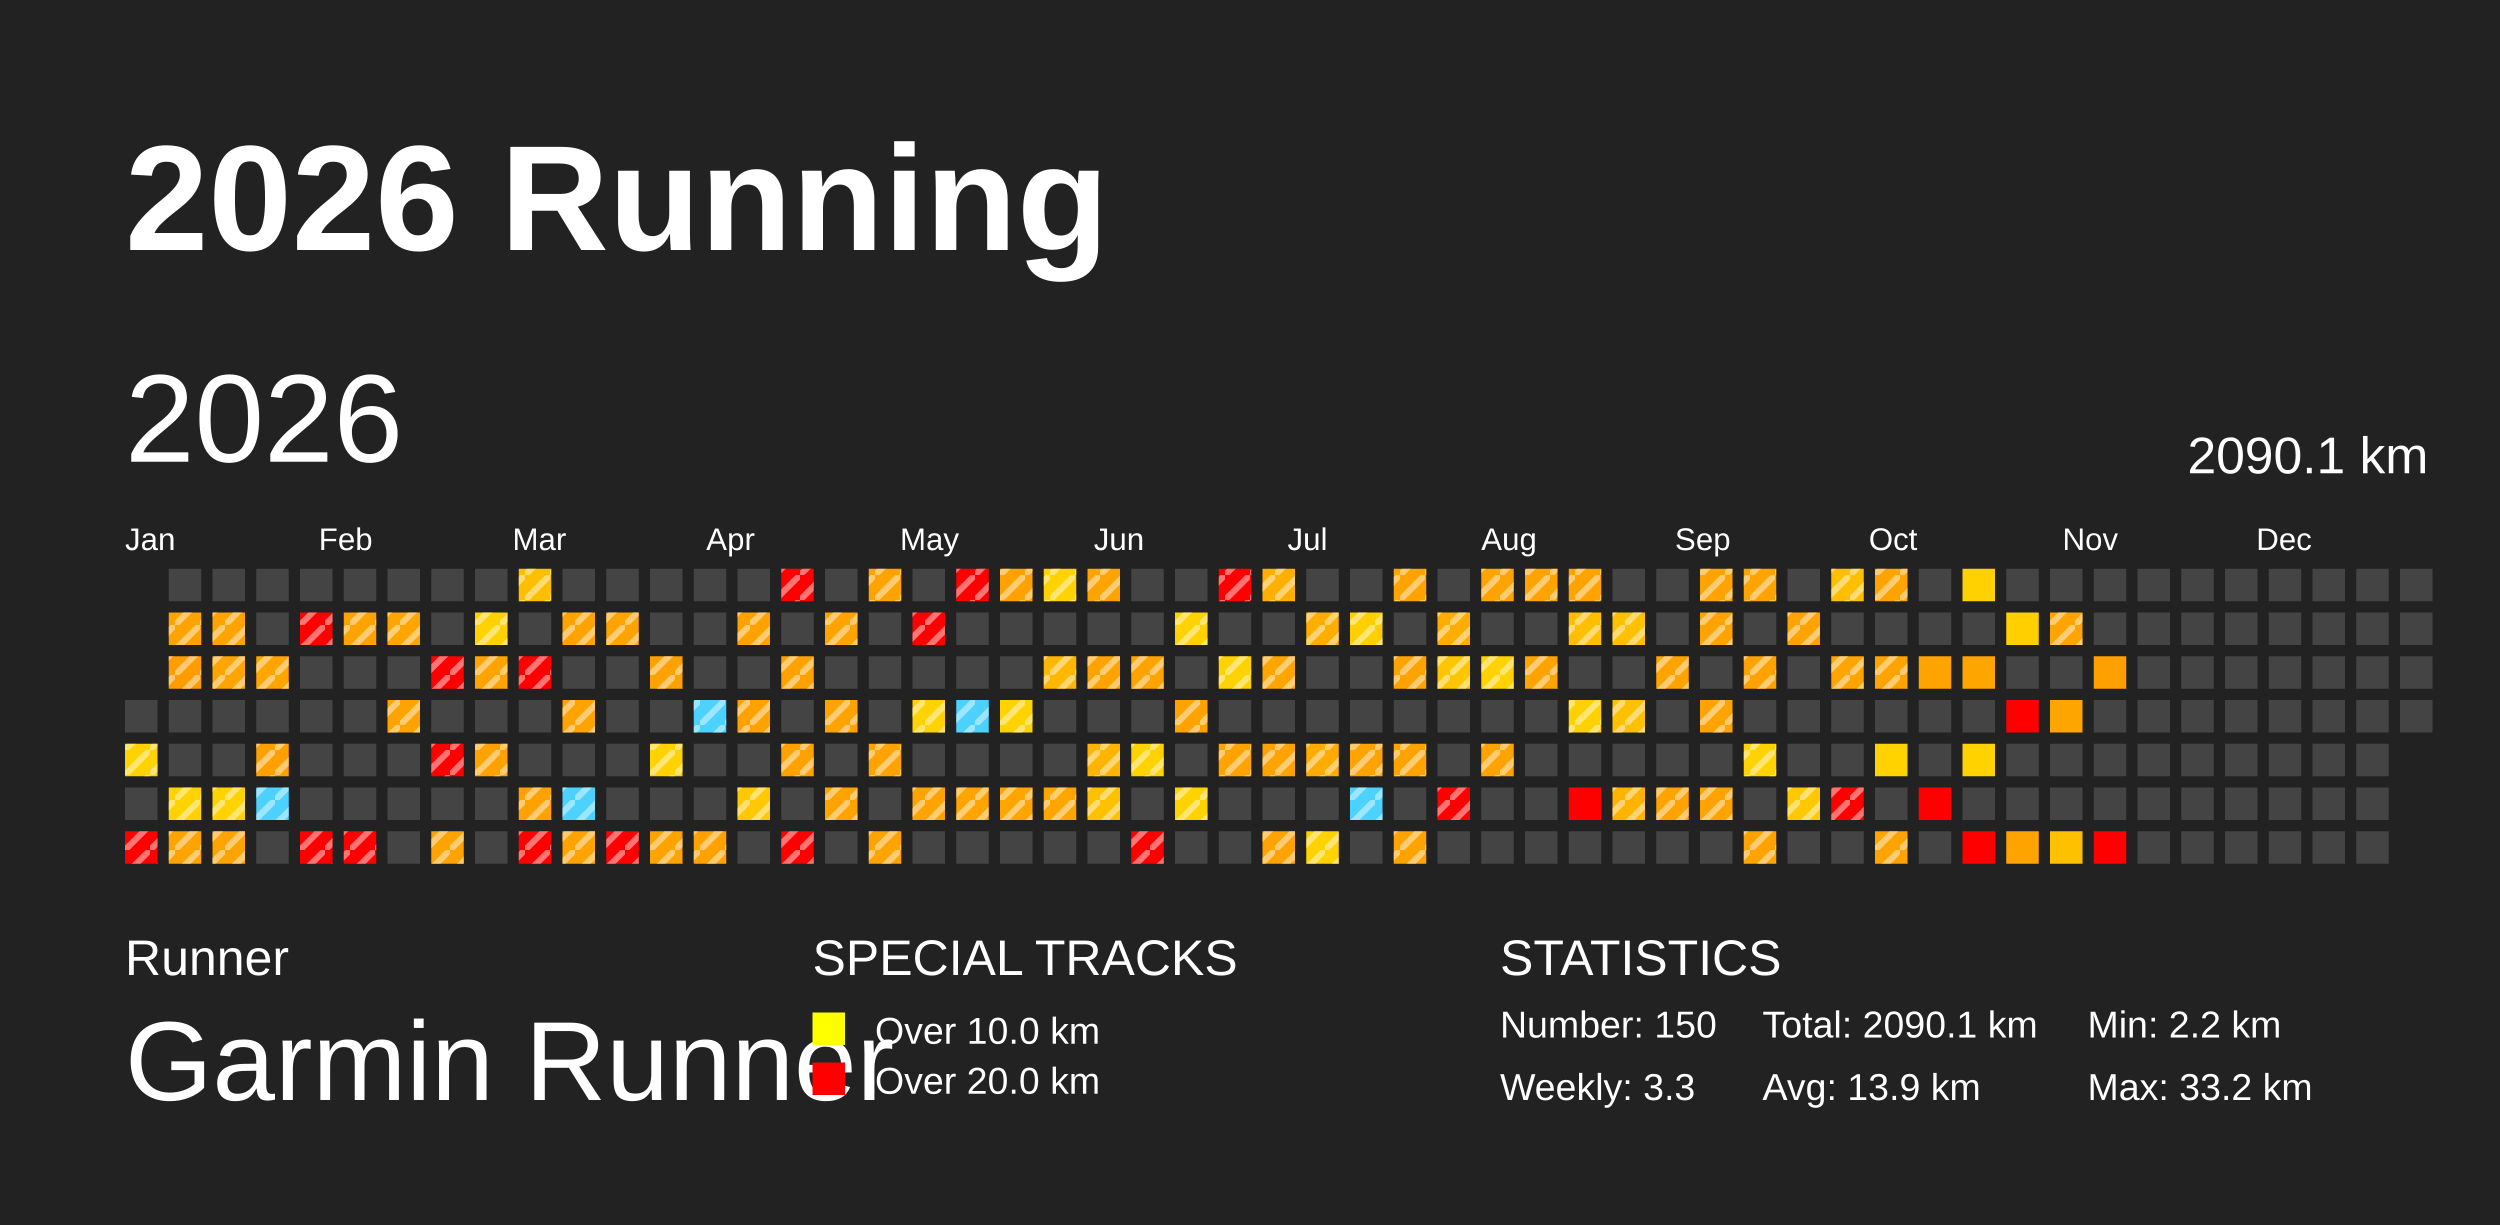
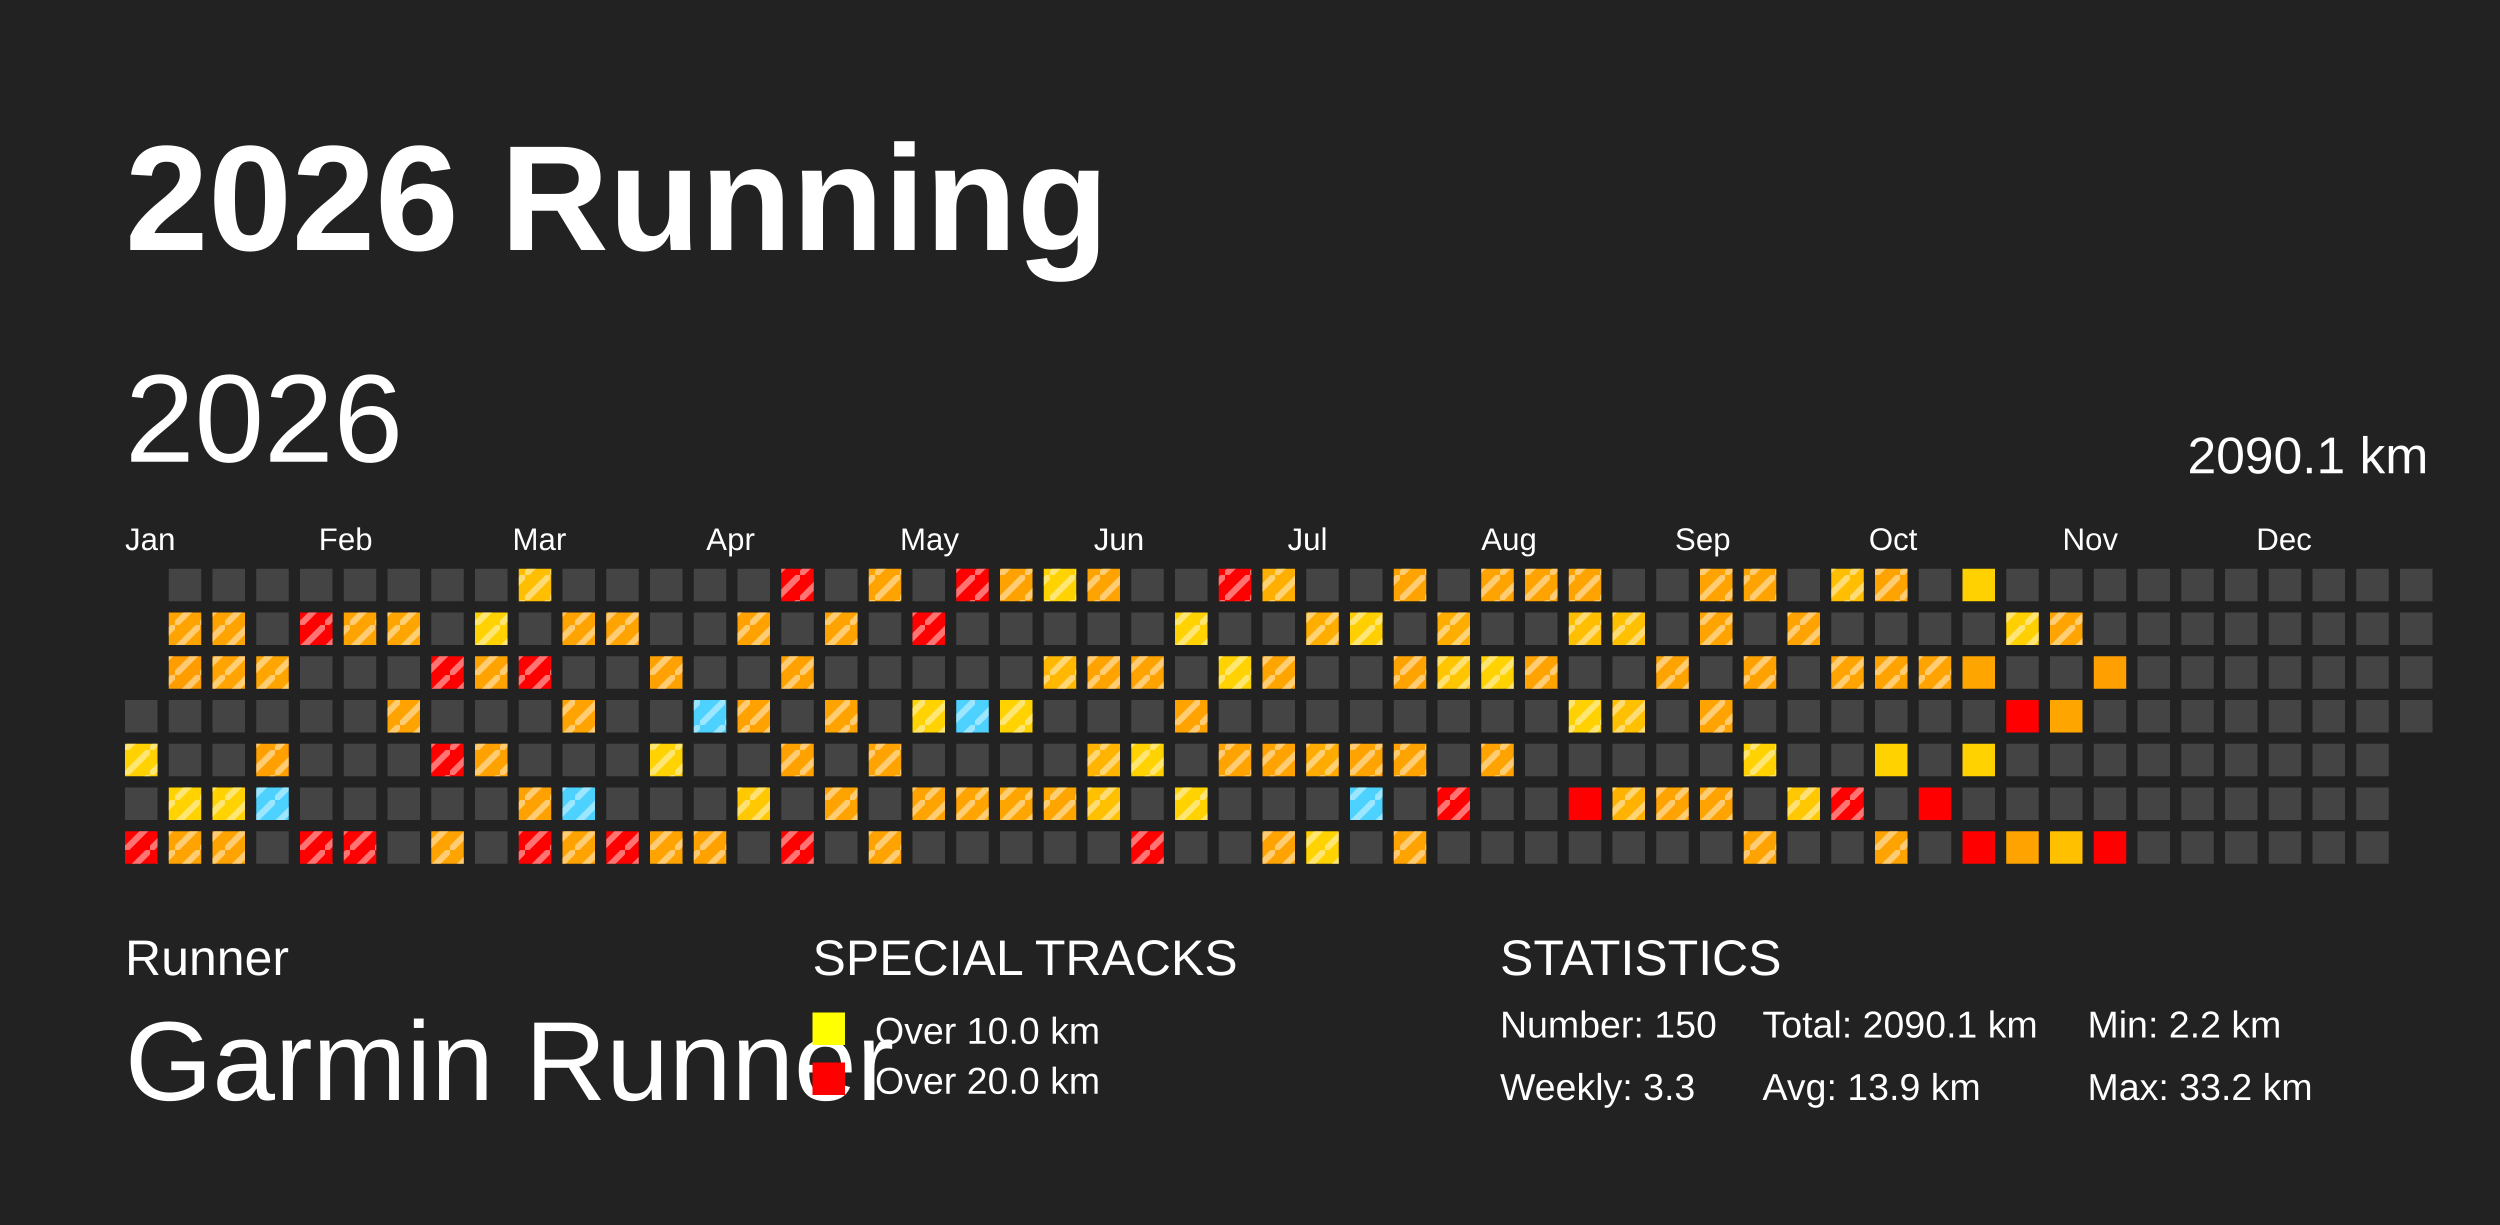
<svg xmlns="http://www.w3.org/2000/svg" baseProfile="full" height="98mm" version="1.1" viewBox="0,0,200,98" width="200mm">
  <defs>
    <pattern height="2" id="indoor-stripe" patternUnits="userSpaceOnUse" width="2">
      <line stroke="white" stroke-opacity="0.45" stroke-width="0.5" x1="0" x2="2" y1="2" y2="0" />
    </pattern>
  </defs>
  <rect fill="#222222" height="98" width="200" x="0" y="0" />
  <text fill="#FFFFFF" style="font-size:12px; font-family:Arial; font-weight:bold;" x="10" y="20">2026 Running</text>
  <text fill="#FFFFFF" style="font-size:4px; font-family:Arial" x="10" y="78">Runner</text>
  <text fill="#FFFFFF" style="font-size:9px; font-family:Arial" x="10" y="88">Garmin Runner</text>
  <text fill="#FFFFFF" style="font-size:4px; font-family:Arial" x="65" y="78">SPECIAL TRACKS</text>
  <rect fill="yellow" height="2.6" width="2.6" x="65" y="81" />
  <text fill="#FFFFFF" style="font-size:3px; font-family:Arial" x="70" y="83.5">Over 10.0 km</text>
  <rect fill="red" height="2.6" width="2.6" x="65" y="85" />
  <text fill="#FFFFFF" style="font-size:3px; font-family:Arial" x="70" y="87.5">Over 20.0 km</text>
  <text fill="#FFFFFF" style="font-size:4px; font-family:Arial" x="120" y="78">STATISTICS</text>
  <text fill="#FFFFFF" style="font-size:3px; font-family:Arial" x="120" y="83">Number: 150</text>
  <text fill="#FFFFFF" style="font-size:3px; font-family:Arial" x="120" y="88">Weekly: 3.3</text>
  <text fill="#FFFFFF" style="font-size:3px; font-family:Arial" x="141" y="83">Total: 2090.1 km</text>
  <text fill="#FFFFFF" style="font-size:3px; font-family:Arial" x="141" y="88">Avg: 13.9 km</text>
  <text fill="#FFFFFF" style="font-size:3px; font-family:Arial" x="167" y="83">Min: 2.2 km</text>
  <text fill="#FFFFFF" style="font-size:3px; font-family:Arial" x="167" y="88">Max: 33.2 km</text>
  <text dominant-baseline="hanging" fill="#FFFFFF" style="font-size:10.0px; font-family:Arial;" x="10" y="30">2026</text>
  <text dominant-baseline="hanging" fill="#FFFFFF" style="font-size:4.125px; font-family:Arial;" x="175" y="35">2090.1 km</text>
  <text fill="#FFFFFF" style="font-size:2.5px; font-family:Arial" x="10.0" y="44">Jan</text>
  <text fill="#FFFFFF" style="font-size:2.5px; font-family:Arial" x="25.5" y="44">Feb</text>
  <text fill="#FFFFFF" style="font-size:2.5px; font-family:Arial" x="41.0" y="44">Mar</text>
  <text fill="#FFFFFF" style="font-size:2.5px; font-family:Arial" x="56.5" y="44">Apr</text>
  <text fill="#FFFFFF" style="font-size:2.5px; font-family:Arial" x="72.0" y="44">May</text>
  <text fill="#FFFFFF" style="font-size:2.5px; font-family:Arial" x="87.5" y="44">Jun</text>
  <text fill="#FFFFFF" style="font-size:2.5px; font-family:Arial" x="103.0" y="44">Jul</text>
  <text fill="#FFFFFF" style="font-size:2.5px; font-family:Arial" x="118.5" y="44">Aug</text>
  <text fill="#FFFFFF" style="font-size:2.5px; font-family:Arial" x="134.0" y="44">Sep</text>
  <text fill="#FFFFFF" style="font-size:2.5px; font-family:Arial" x="149.5" y="44">Oct</text>
  <text fill="#FFFFFF" style="font-size:2.5px; font-family:Arial" x="165.0" y="44">Nov</text>
  <text fill="#FFFFFF" style="font-size:2.5px; font-family:Arial" x="180.5" y="44">Dec</text>
  <rect fill="#444444" height="2.6" width="2.6" x="10.0" y="56.0" />
  <rect fill="#ffd200" height="2.6" width="2.6" x="10.0" y="59.5" />
  <rect fill="url(#indoor-stripe)" height="2.6" style="pointer-events: none;" width="2.6" x="10.0" y="59.5" />
  <rect fill="#444444" height="2.6" width="2.6" x="10.0" y="63.0" />
  <rect fill="red" height="2.6" width="2.6" x="10.0" y="66.5" />
  <rect fill="url(#indoor-stripe)" height="2.6" style="pointer-events: none;" width="2.6" x="10.0" y="66.5" />
  <rect fill="#444444" height="2.6" width="2.6" x="13.5" y="45.5" />
  <rect fill="#ffa300" height="2.6" width="2.6" x="13.5" y="49.0" />
  <rect fill="url(#indoor-stripe)" height="2.6" style="pointer-events: none;" width="2.6" x="13.5" y="49.0" />
  <rect fill="#ff9d00" height="2.6" width="2.6" x="13.5" y="52.5" />
  <rect fill="url(#indoor-stripe)" height="2.6" style="pointer-events: none;" width="2.6" x="13.5" y="52.5" />
  <rect fill="#444444" height="2.6" width="2.6" x="13.5" y="56.0" />
  <rect fill="#444444" height="2.6" width="2.6" x="13.5" y="59.5" />
  <rect fill="#ffd200" height="2.6" width="2.6" x="13.5" y="63.0" />
  <rect fill="url(#indoor-stripe)" height="2.6" style="pointer-events: none;" width="2.6" x="13.5" y="63.0" />
  <rect fill="#ffa300" height="2.6" width="2.6" x="13.5" y="66.5" />
  <rect fill="url(#indoor-stripe)" height="2.6" style="pointer-events: none;" width="2.6" x="13.5" y="66.5" />
  <rect fill="#444444" height="2.6" width="2.6" x="17.0" y="45.5" />
  <rect fill="#ffa300" height="2.6" width="2.6" x="17.0" y="49.0" />
  <rect fill="url(#indoor-stripe)" height="2.6" style="pointer-events: none;" width="2.6" x="17.0" y="49.0" />
  <rect fill="#ffa400" height="2.6" width="2.6" x="17.0" y="52.5" />
  <rect fill="url(#indoor-stripe)" height="2.6" style="pointer-events: none;" width="2.6" x="17.0" y="52.5" />
  <rect fill="#444444" height="2.6" width="2.6" x="17.0" y="56.0" />
  <rect fill="#444444" height="2.6" width="2.6" x="17.0" y="59.5" />
  <rect fill="#ffd200" height="2.6" width="2.6" x="17.0" y="63.0" />
  <rect fill="url(#indoor-stripe)" height="2.6" style="pointer-events: none;" width="2.6" x="17.0" y="63.0" />
  <rect fill="#ffa300" height="2.6" width="2.6" x="17.0" y="66.5" />
  <rect fill="url(#indoor-stripe)" height="2.6" style="pointer-events: none;" width="2.6" x="17.0" y="66.5" />
  <rect fill="#444444" height="2.6" width="2.6" x="20.5" y="45.5" />
  <rect fill="#444444" height="2.6" width="2.6" x="20.5" y="49.0" />
  <rect fill="#ffa500" height="2.6" width="2.6" x="20.5" y="52.5" />
  <rect fill="url(#indoor-stripe)" height="2.6" style="pointer-events: none;" width="2.6" x="20.5" y="52.5" />
  <rect fill="#444444" height="2.6" width="2.6" x="20.5" y="56.0" />
  <rect fill="#ffa000" height="2.6" width="2.6" x="20.5" y="59.5" />
  <rect fill="url(#indoor-stripe)" height="2.6" style="pointer-events: none;" width="2.6" x="20.5" y="59.5" />
  <rect fill="#4dd2ff" height="2.6" width="2.6" x="20.5" y="63.0" />
  <rect fill="url(#indoor-stripe)" height="2.6" style="pointer-events: none;" width="2.6" x="20.5" y="63.0" />
  <rect fill="#444444" height="2.6" width="2.6" x="20.5" y="66.5" />
  <rect fill="#444444" height="2.6" width="2.6" x="24.0" y="45.5" />
  <rect fill="red" height="2.6" width="2.6" x="24.0" y="49.0" />
  <rect fill="url(#indoor-stripe)" height="2.6" style="pointer-events: none;" width="2.6" x="24.0" y="49.0" />
  <rect fill="#444444" height="2.6" width="2.6" x="24.0" y="52.5" />
  <rect fill="#444444" height="2.6" width="2.6" x="24.0" y="56.0" />
  <rect fill="#444444" height="2.6" width="2.6" x="24.0" y="59.5" />
  <rect fill="#444444" height="2.6" width="2.6" x="24.0" y="63.0" />
  <rect fill="red" height="2.6" width="2.6" x="24.0" y="66.5" />
  <rect fill="url(#indoor-stripe)" height="2.6" style="pointer-events: none;" width="2.6" x="24.0" y="66.5" />
  <rect fill="#444444" height="2.6" width="2.6" x="27.5" y="45.5" />
  <rect fill="#ffa300" height="2.6" width="2.6" x="27.5" y="49.0" />
  <rect fill="url(#indoor-stripe)" height="2.6" style="pointer-events: none;" width="2.6" x="27.5" y="49.0" />
  <rect fill="#444444" height="2.6" width="2.6" x="27.5" y="52.5" />
  <rect fill="#444444" height="2.6" width="2.6" x="27.5" y="56.0" />
  <rect fill="#444444" height="2.6" width="2.6" x="27.5" y="59.5" />
  <rect fill="#444444" height="2.6" width="2.6" x="27.5" y="63.0" />
  <rect fill="red" height="2.6" width="2.6" x="27.5" y="66.5" />
  <rect fill="url(#indoor-stripe)" height="2.6" style="pointer-events: none;" width="2.6" x="27.5" y="66.5" />
  <rect fill="#444444" height="2.6" width="2.6" x="31.0" y="45.5" />
  <rect fill="#ffa500" height="2.6" width="2.6" x="31.0" y="49.0" />
  <rect fill="url(#indoor-stripe)" height="2.6" style="pointer-events: none;" width="2.6" x="31.0" y="49.0" />
  <rect fill="#444444" height="2.6" width="2.6" x="31.0" y="52.5" />
  <rect fill="#ffa300" height="2.6" width="2.6" x="31.0" y="56.0" />
  <rect fill="url(#indoor-stripe)" height="2.6" style="pointer-events: none;" width="2.6" x="31.0" y="56.0" />
  <rect fill="#444444" height="2.6" width="2.6" x="31.0" y="59.5" />
  <rect fill="#444444" height="2.6" width="2.6" x="31.0" y="63.0" />
  <rect fill="#444444" height="2.6" width="2.6" x="31.0" y="66.5" />
  <rect fill="#444444" height="2.6" width="2.6" x="34.5" y="45.5" />
  <rect fill="#444444" height="2.6" width="2.6" x="34.5" y="49.0" />
  <rect fill="red" height="2.6" width="2.6" x="34.5" y="52.5" />
  <rect fill="url(#indoor-stripe)" height="2.6" style="pointer-events: none;" width="2.6" x="34.5" y="52.5" />
  <rect fill="#444444" height="2.6" width="2.6" x="34.5" y="56.0" />
  <rect fill="red" height="2.6" width="2.6" x="34.5" y="59.5" />
  <rect fill="url(#indoor-stripe)" height="2.6" style="pointer-events: none;" width="2.6" x="34.5" y="59.5" />
  <rect fill="#444444" height="2.6" width="2.6" x="34.5" y="63.0" />
  <rect fill="#ffa300" height="2.6" width="2.6" x="34.5" y="66.5" />
  <rect fill="url(#indoor-stripe)" height="2.6" style="pointer-events: none;" width="2.6" x="34.5" y="66.5" />
  <rect fill="#444444" height="2.6" width="2.6" x="38.0" y="45.5" />
  <rect fill="#ffd200" height="2.6" width="2.6" x="38.0" y="49.0" />
  <rect fill="url(#indoor-stripe)" height="2.6" style="pointer-events: none;" width="2.6" x="38.0" y="49.0" />
  <rect fill="#ffa300" height="2.6" width="2.6" x="38.0" y="52.5" />
  <rect fill="url(#indoor-stripe)" height="2.6" style="pointer-events: none;" width="2.6" x="38.0" y="52.5" />
  <rect fill="#444444" height="2.6" width="2.6" x="38.0" y="56.0" />
  <rect fill="#ffa200" height="2.6" width="2.6" x="38.0" y="59.5" />
  <rect fill="url(#indoor-stripe)" height="2.6" style="pointer-events: none;" width="2.6" x="38.0" y="59.5" />
  <rect fill="#444444" height="2.6" width="2.6" x="38.0" y="63.0" />
  <rect fill="#444444" height="2.6" width="2.6" x="38.0" y="66.5" />
  <rect fill="#ffbf00" height="2.6" width="2.6" x="41.5" y="45.5" />
  <rect fill="url(#indoor-stripe)" height="2.6" style="pointer-events: none;" width="2.6" x="41.5" y="45.5" />
  <rect fill="#444444" height="2.6" width="2.6" x="41.5" y="49.0" />
  <rect fill="red" height="2.6" width="2.6" x="41.5" y="52.5" />
  <rect fill="url(#indoor-stripe)" height="2.6" style="pointer-events: none;" width="2.6" x="41.5" y="52.5" />
  <rect fill="#444444" height="2.6" width="2.6" x="41.5" y="56.0" />
  <rect fill="#444444" height="2.6" width="2.6" x="41.5" y="59.5" />
  <rect fill="#ffa100" height="2.6" width="2.6" x="41.5" y="63.0" />
  <rect fill="url(#indoor-stripe)" height="2.6" style="pointer-events: none;" width="2.6" x="41.5" y="63.0" />
  <rect fill="red" height="2.6" width="2.6" x="41.5" y="66.5" />
  <rect fill="url(#indoor-stripe)" height="2.6" style="pointer-events: none;" width="2.6" x="41.5" y="66.5" />
  <rect fill="#444444" height="2.6" width="2.6" x="45.0" y="45.5" />
  <rect fill="#ffa300" height="2.6" width="2.6" x="45.0" y="49.0" />
  <rect fill="url(#indoor-stripe)" height="2.6" style="pointer-events: none;" width="2.6" x="45.0" y="49.0" />
  <rect fill="#444444" height="2.6" width="2.6" x="45.0" y="52.5" />
  <rect fill="#ffa300" height="2.6" width="2.6" x="45.0" y="56.0" />
  <rect fill="url(#indoor-stripe)" height="2.6" style="pointer-events: none;" width="2.6" x="45.0" y="56.0" />
  <rect fill="#444444" height="2.6" width="2.6" x="45.0" y="59.5" />
  <rect fill="#4dd2ff" height="2.6" width="2.6" x="45.0" y="63.0" />
  <rect fill="url(#indoor-stripe)" height="2.6" style="pointer-events: none;" width="2.6" x="45.0" y="63.0" />
  <rect fill="#ffa300" height="2.6" width="2.6" x="45.0" y="66.5" />
  <rect fill="url(#indoor-stripe)" height="2.6" style="pointer-events: none;" width="2.6" x="45.0" y="66.5" />
  <rect fill="#444444" height="2.6" width="2.6" x="48.5" y="45.5" />
  <rect fill="#ffa300" height="2.6" width="2.6" x="48.5" y="49.0" />
  <rect fill="url(#indoor-stripe)" height="2.6" style="pointer-events: none;" width="2.6" x="48.5" y="49.0" />
  <rect fill="#444444" height="2.6" width="2.6" x="48.5" y="52.5" />
  <rect fill="#444444" height="2.6" width="2.6" x="48.5" y="56.0" />
  <rect fill="#444444" height="2.6" width="2.6" x="48.5" y="59.5" />
  <rect fill="#444444" height="2.6" width="2.6" x="48.5" y="63.0" />
  <rect fill="red" height="2.6" width="2.6" x="48.5" y="66.5" />
  <rect fill="url(#indoor-stripe)" height="2.6" style="pointer-events: none;" width="2.6" x="48.5" y="66.5" />
  <rect fill="#444444" height="2.6" width="2.6" x="52.0" y="45.5" />
  <rect fill="#444444" height="2.6" width="2.6" x="52.0" y="49.0" />
  <rect fill="#ffa100" height="2.6" width="2.6" x="52.0" y="52.5" />
  <rect fill="url(#indoor-stripe)" height="2.6" style="pointer-events: none;" width="2.6" x="52.0" y="52.5" />
  <rect fill="#444444" height="2.6" width="2.6" x="52.0" y="56.0" />
  <rect fill="#ffd200" height="2.6" width="2.6" x="52.0" y="59.5" />
  <rect fill="url(#indoor-stripe)" height="2.6" style="pointer-events: none;" width="2.6" x="52.0" y="59.5" />
  <rect fill="#444444" height="2.6" width="2.6" x="52.0" y="63.0" />
  <rect fill="#ffa300" height="2.6" width="2.6" x="52.0" y="66.5" />
  <rect fill="url(#indoor-stripe)" height="2.6" style="pointer-events: none;" width="2.6" x="52.0" y="66.5" />
  <rect fill="#444444" height="2.6" width="2.6" x="55.5" y="45.5" />
  <rect fill="#444444" height="2.6" width="2.6" x="55.5" y="49.0" />
  <rect fill="#444444" height="2.6" width="2.6" x="55.5" y="52.5" />
  <rect fill="#4dd2ff" height="2.6" width="2.6" x="55.5" y="56.0" />
  <rect fill="url(#indoor-stripe)" height="2.6" style="pointer-events: none;" width="2.6" x="55.5" y="56.0" />
  <rect fill="#444444" height="2.6" width="2.6" x="55.5" y="59.5" />
  <rect fill="#444444" height="2.6" width="2.6" x="55.5" y="63.0" />
  <rect fill="#ffa200" height="2.6" width="2.6" x="55.5" y="66.5" />
  <rect fill="url(#indoor-stripe)" height="2.6" style="pointer-events: none;" width="2.6" x="55.5" y="66.5" />
  <rect fill="#444444" height="2.6" width="2.6" x="59.0" y="45.5" />
  <rect fill="#ffa200" height="2.6" width="2.6" x="59.0" y="49.0" />
  <rect fill="url(#indoor-stripe)" height="2.6" style="pointer-events: none;" width="2.6" x="59.0" y="49.0" />
  <rect fill="#444444" height="2.6" width="2.6" x="59.0" y="52.5" />
  <rect fill="#ffa200" height="2.6" width="2.6" x="59.0" y="56.0" />
  <rect fill="url(#indoor-stripe)" height="2.6" style="pointer-events: none;" width="2.6" x="59.0" y="56.0" />
  <rect fill="#444444" height="2.6" width="2.6" x="59.0" y="59.5" />
  <rect fill="#ffc800" height="2.6" width="2.6" x="59.0" y="63.0" />
  <rect fill="url(#indoor-stripe)" height="2.6" style="pointer-events: none;" width="2.6" x="59.0" y="63.0" />
  <rect fill="#444444" height="2.6" width="2.6" x="59.0" y="66.5" />
  <rect fill="red" height="2.6" width="2.6" x="62.5" y="45.5" />
  <rect fill="url(#indoor-stripe)" height="2.6" style="pointer-events: none;" width="2.6" x="62.5" y="45.5" />
  <rect fill="#444444" height="2.6" width="2.6" x="62.5" y="49.0" />
  <rect fill="#ffa200" height="2.6" width="2.6" x="62.5" y="52.5" />
  <rect fill="url(#indoor-stripe)" height="2.6" style="pointer-events: none;" width="2.6" x="62.5" y="52.5" />
  <rect fill="#444444" height="2.6" width="2.6" x="62.5" y="56.0" />
  <rect fill="#ffa200" height="2.6" width="2.6" x="62.5" y="59.5" />
  <rect fill="url(#indoor-stripe)" height="2.6" style="pointer-events: none;" width="2.6" x="62.5" y="59.5" />
  <rect fill="#444444" height="2.6" width="2.6" x="62.5" y="63.0" />
  <rect fill="red" height="2.6" width="2.6" x="62.5" y="66.5" />
  <rect fill="url(#indoor-stripe)" height="2.6" style="pointer-events: none;" width="2.6" x="62.5" y="66.5" />
  <rect fill="#444444" height="2.6" width="2.6" x="66.0" y="45.5" />
  <rect fill="#ffa300" height="2.6" width="2.6" x="66.0" y="49.0" />
  <rect fill="url(#indoor-stripe)" height="2.6" style="pointer-events: none;" width="2.6" x="66.0" y="49.0" />
  <rect fill="#444444" height="2.6" width="2.6" x="66.0" y="52.5" />
  <rect fill="#ffa300" height="2.6" width="2.6" x="66.0" y="56.0" />
  <rect fill="url(#indoor-stripe)" height="2.6" style="pointer-events: none;" width="2.6" x="66.0" y="56.0" />
  <rect fill="#444444" height="2.6" width="2.6" x="66.0" y="59.5" />
  <rect fill="#ffa300" height="2.6" width="2.6" x="66.0" y="63.0" />
  <rect fill="url(#indoor-stripe)" height="2.6" style="pointer-events: none;" width="2.6" x="66.0" y="63.0" />
  <rect fill="#444444" height="2.6" width="2.6" x="66.0" y="66.5" />
  <rect fill="#ffa300" height="2.6" width="2.6" x="69.5" y="45.5" />
  <rect fill="url(#indoor-stripe)" height="2.6" style="pointer-events: none;" width="2.6" x="69.5" y="45.5" />
  <rect fill="#444444" height="2.6" width="2.6" x="69.5" y="49.0" />
  <rect fill="#444444" height="2.6" width="2.6" x="69.5" y="52.5" />
  <rect fill="#444444" height="2.6" width="2.6" x="69.5" y="56.0" />
  <rect fill="#ffa300" height="2.6" width="2.6" x="69.5" y="59.5" />
  <rect fill="url(#indoor-stripe)" height="2.6" style="pointer-events: none;" width="2.6" x="69.5" y="59.5" />
  <rect fill="#444444" height="2.6" width="2.6" x="69.5" y="63.0" />
  <rect fill="#ffa300" height="2.6" width="2.6" x="69.5" y="66.5" />
  <rect fill="url(#indoor-stripe)" height="2.6" style="pointer-events: none;" width="2.6" x="69.5" y="66.5" />
  <rect fill="#444444" height="2.6" width="2.6" x="73.0" y="45.5" />
  <rect fill="red" height="2.6" width="2.6" x="73.0" y="49.0" />
  <rect fill="url(#indoor-stripe)" height="2.6" style="pointer-events: none;" width="2.6" x="73.0" y="49.0" />
  <rect fill="#444444" height="2.6" width="2.6" x="73.0" y="52.5" />
  <rect fill="#ffd200" height="2.6" width="2.6" x="73.0" y="56.0" />
  <rect fill="url(#indoor-stripe)" height="2.6" style="pointer-events: none;" width="2.6" x="73.0" y="56.0" />
  <rect fill="#444444" height="2.6" width="2.6" x="73.0" y="59.5" />
  <rect fill="#ffa300" height="2.6" width="2.6" x="73.0" y="63.0" />
  <rect fill="url(#indoor-stripe)" height="2.6" style="pointer-events: none;" width="2.6" x="73.0" y="63.0" />
  <rect fill="#444444" height="2.6" width="2.6" x="73.0" y="66.5" />
  <rect fill="red" height="2.6" width="2.6" x="76.5" y="45.5" />
  <rect fill="url(#indoor-stripe)" height="2.6" style="pointer-events: none;" width="2.6" x="76.5" y="45.5" />
  <rect fill="#444444" height="2.6" width="2.6" x="76.5" y="49.0" />
  <rect fill="#444444" height="2.6" width="2.6" x="76.5" y="52.5" />
  <rect fill="#4dd2ff" height="2.6" width="2.6" x="76.5" y="56.0" />
  <rect fill="url(#indoor-stripe)" height="2.6" style="pointer-events: none;" width="2.6" x="76.5" y="56.0" />
  <rect fill="#444444" height="2.6" width="2.6" x="76.5" y="59.5" />
  <rect fill="#ffa400" height="2.6" width="2.6" x="76.5" y="63.0" />
  <rect fill="url(#indoor-stripe)" height="2.6" style="pointer-events: none;" width="2.6" x="76.5" y="63.0" />
  <rect fill="#444444" height="2.6" width="2.6" x="76.5" y="66.5" />
  <rect fill="#ffa200" height="2.6" width="2.6" x="80.0" y="45.5" />
  <rect fill="url(#indoor-stripe)" height="2.6" style="pointer-events: none;" width="2.6" x="80.0" y="45.5" />
  <rect fill="#444444" height="2.6" width="2.6" x="80.0" y="49.0" />
  <rect fill="#444444" height="2.6" width="2.6" x="80.0" y="52.5" />
  <rect fill="#ffd200" height="2.6" width="2.6" x="80.0" y="56.0" />
  <rect fill="url(#indoor-stripe)" height="2.6" style="pointer-events: none;" width="2.6" x="80.0" y="56.0" />
  <rect fill="#444444" height="2.6" width="2.6" x="80.0" y="59.5" />
  <rect fill="#ffa500" height="2.6" width="2.6" x="80.0" y="63.0" />
  <rect fill="url(#indoor-stripe)" height="2.6" style="pointer-events: none;" width="2.6" x="80.0" y="63.0" />
  <rect fill="#444444" height="2.6" width="2.6" x="80.0" y="66.5" />
  <rect fill="#ffd200" height="2.6" width="2.6" x="83.5" y="45.5" />
  <rect fill="url(#indoor-stripe)" height="2.6" style="pointer-events: none;" width="2.6" x="83.5" y="45.5" />
  <rect fill="#444444" height="2.6" width="2.6" x="83.5" y="49.0" />
  <rect fill="#ffb700" height="2.6" width="2.6" x="83.5" y="52.5" />
  <rect fill="url(#indoor-stripe)" height="2.6" style="pointer-events: none;" width="2.6" x="83.5" y="52.5" />
  <rect fill="#444444" height="2.6" width="2.6" x="83.5" y="56.0" />
  <rect fill="#444444" height="2.6" width="2.6" x="83.5" y="59.5" />
  <rect fill="#ffa500" height="2.6" width="2.6" x="83.5" y="63.0" />
  <rect fill="url(#indoor-stripe)" height="2.6" style="pointer-events: none;" width="2.6" x="83.5" y="63.0" />
  <rect fill="#444444" height="2.6" width="2.6" x="83.5" y="66.5" />
  <rect fill="#ffa300" height="2.6" width="2.6" x="87.0" y="45.5" />
  <rect fill="url(#indoor-stripe)" height="2.6" style="pointer-events: none;" width="2.6" x="87.0" y="45.5" />
  <rect fill="#444444" height="2.6" width="2.6" x="87.0" y="49.0" />
  <rect fill="#ffa300" height="2.6" width="2.6" x="87.0" y="52.5" />
  <rect fill="url(#indoor-stripe)" height="2.6" style="pointer-events: none;" width="2.6" x="87.0" y="52.5" />
  <rect fill="#444444" height="2.6" width="2.6" x="87.0" y="56.0" />
  <rect fill="#ffb500" height="2.6" width="2.6" x="87.0" y="59.5" />
  <rect fill="url(#indoor-stripe)" height="2.6" style="pointer-events: none;" width="2.6" x="87.0" y="59.5" />
  <rect fill="#ffc000" height="2.6" width="2.6" x="87.0" y="63.0" />
  <rect fill="url(#indoor-stripe)" height="2.6" style="pointer-events: none;" width="2.6" x="87.0" y="63.0" />
  <rect fill="#444444" height="2.6" width="2.6" x="87.0" y="66.5" />
  <rect fill="#444444" height="2.6" width="2.6" x="90.5" y="45.5" />
  <rect fill="#444444" height="2.6" width="2.6" x="90.5" y="49.0" />
  <rect fill="#ffa300" height="2.6" width="2.6" x="90.5" y="52.5" />
  <rect fill="url(#indoor-stripe)" height="2.6" style="pointer-events: none;" width="2.6" x="90.5" y="52.5" />
  <rect fill="#444444" height="2.6" width="2.6" x="90.5" y="56.0" />
  <rect fill="#ffd200" height="2.6" width="2.6" x="90.5" y="59.5" />
  <rect fill="url(#indoor-stripe)" height="2.6" style="pointer-events: none;" width="2.6" x="90.5" y="59.5" />
  <rect fill="#444444" height="2.6" width="2.6" x="90.5" y="63.0" />
  <rect fill="red" height="2.6" width="2.6" x="90.5" y="66.5" />
  <rect fill="url(#indoor-stripe)" height="2.6" style="pointer-events: none;" width="2.6" x="90.5" y="66.5" />
  <rect fill="#444444" height="2.6" width="2.6" x="94.0" y="45.5" />
  <rect fill="#ffd200" height="2.6" width="2.6" x="94.0" y="49.0" />
  <rect fill="url(#indoor-stripe)" height="2.6" style="pointer-events: none;" width="2.6" x="94.0" y="49.0" />
  <rect fill="#444444" height="2.6" width="2.6" x="94.0" y="52.5" />
  <rect fill="#ffa300" height="2.6" width="2.6" x="94.0" y="56.0" />
  <rect fill="url(#indoor-stripe)" height="2.6" style="pointer-events: none;" width="2.6" x="94.0" y="56.0" />
  <rect fill="#444444" height="2.6" width="2.6" x="94.0" y="59.5" />
  <rect fill="#ffd200" height="2.6" width="2.6" x="94.0" y="63.0" />
  <rect fill="url(#indoor-stripe)" height="2.6" style="pointer-events: none;" width="2.6" x="94.0" y="63.0" />
  <rect fill="#444444" height="2.6" width="2.6" x="94.0" y="66.5" />
  <rect fill="red" height="2.6" width="2.6" x="97.5" y="45.5" />
  <rect fill="url(#indoor-stripe)" height="2.6" style="pointer-events: none;" width="2.6" x="97.5" y="45.5" />
  <rect fill="#444444" height="2.6" width="2.6" x="97.5" y="49.0" />
  <rect fill="#ffd200" height="2.6" width="2.6" x="97.5" y="52.5" />
  <rect fill="url(#indoor-stripe)" height="2.6" style="pointer-events: none;" width="2.6" x="97.5" y="52.5" />
  <rect fill="#444444" height="2.6" width="2.6" x="97.5" y="56.0" />
  <rect fill="#ffa300" height="2.6" width="2.6" x="97.5" y="59.5" />
  <rect fill="url(#indoor-stripe)" height="2.6" style="pointer-events: none;" width="2.6" x="97.5" y="59.5" />
  <rect fill="#444444" height="2.6" width="2.6" x="97.5" y="63.0" />
  <rect fill="#444444" height="2.6" width="2.6" x="97.5" y="66.5" />
  <rect fill="#ffaf00" height="2.6" width="2.6" x="101.0" y="45.5" />
  <rect fill="url(#indoor-stripe)" height="2.6" style="pointer-events: none;" width="2.6" x="101.0" y="45.5" />
  <rect fill="#444444" height="2.6" width="2.6" x="101.0" y="49.0" />
  <rect fill="#ffa500" height="2.6" width="2.6" x="101.0" y="52.5" />
  <rect fill="url(#indoor-stripe)" height="2.6" style="pointer-events: none;" width="2.6" x="101.0" y="52.5" />
  <rect fill="#444444" height="2.6" width="2.6" x="101.0" y="56.0" />
  <rect fill="#ffa300" height="2.6" width="2.6" x="101.0" y="59.5" />
  <rect fill="url(#indoor-stripe)" height="2.6" style="pointer-events: none;" width="2.6" x="101.0" y="59.5" />
  <rect fill="#444444" height="2.6" width="2.6" x="101.0" y="63.0" />
  <rect fill="#ffa300" height="2.6" width="2.6" x="101.0" y="66.5" />
  <rect fill="url(#indoor-stripe)" height="2.6" style="pointer-events: none;" width="2.6" x="101.0" y="66.5" />
  <rect fill="#444444" height="2.6" width="2.6" x="104.5" y="45.5" />
  <rect fill="#ffae00" height="2.6" width="2.6" x="104.5" y="49.0" />
  <rect fill="url(#indoor-stripe)" height="2.6" style="pointer-events: none;" width="2.6" x="104.5" y="49.0" />
  <rect fill="#444444" height="2.6" width="2.6" x="104.5" y="52.5" />
  <rect fill="#444444" height="2.6" width="2.6" x="104.5" y="56.0" />
  <rect fill="#ffab00" height="2.6" width="2.6" x="104.5" y="59.5" />
  <rect fill="url(#indoor-stripe)" height="2.6" style="pointer-events: none;" width="2.6" x="104.5" y="59.5" />
  <rect fill="#444444" height="2.6" width="2.6" x="104.5" y="63.0" />
  <rect fill="#ffd200" height="2.6" width="2.6" x="104.5" y="66.5" />
  <rect fill="url(#indoor-stripe)" height="2.6" style="pointer-events: none;" width="2.6" x="104.5" y="66.5" />
  <rect fill="#444444" height="2.6" width="2.6" x="108.0" y="45.5" />
  <rect fill="#ffcf00" height="2.6" width="2.6" x="108.0" y="49.0" />
  <rect fill="url(#indoor-stripe)" height="2.6" style="pointer-events: none;" width="2.6" x="108.0" y="49.0" />
  <rect fill="#444444" height="2.6" width="2.6" x="108.0" y="52.5" />
  <rect fill="#444444" height="2.6" width="2.6" x="108.0" y="56.0" />
  <rect fill="#ffa300" height="2.6" width="2.6" x="108.0" y="59.5" />
  <rect fill="url(#indoor-stripe)" height="2.6" style="pointer-events: none;" width="2.6" x="108.0" y="59.5" />
  <rect fill="#4dd2ff" height="2.6" width="2.6" x="108.0" y="63.0" />
  <rect fill="url(#indoor-stripe)" height="2.6" style="pointer-events: none;" width="2.6" x="108.0" y="63.0" />
  <rect fill="#444444" height="2.6" width="2.6" x="108.0" y="66.5" />
  <rect fill="#ffa300" height="2.6" width="2.6" x="111.5" y="45.5" />
  <rect fill="url(#indoor-stripe)" height="2.6" style="pointer-events: none;" width="2.6" x="111.5" y="45.5" />
  <rect fill="#444444" height="2.6" width="2.6" x="111.5" y="49.0" />
  <rect fill="#ffa300" height="2.6" width="2.6" x="111.5" y="52.5" />
  <rect fill="url(#indoor-stripe)" height="2.6" style="pointer-events: none;" width="2.6" x="111.5" y="52.5" />
  <rect fill="#444444" height="2.6" width="2.6" x="111.5" y="56.0" />
  <rect fill="#ffa300" height="2.6" width="2.6" x="111.5" y="59.5" />
  <rect fill="url(#indoor-stripe)" height="2.6" style="pointer-events: none;" width="2.6" x="111.5" y="59.5" />
  <rect fill="#444444" height="2.6" width="2.6" x="111.5" y="63.0" />
  <rect fill="#ffa300" height="2.6" width="2.6" x="111.5" y="66.5" />
  <rect fill="url(#indoor-stripe)" height="2.6" style="pointer-events: none;" width="2.6" x="111.5" y="66.5" />
  <rect fill="#444444" height="2.6" width="2.6" x="115.0" y="45.5" />
  <rect fill="#ffae00" height="2.6" width="2.6" x="115.0" y="49.0" />
  <rect fill="url(#indoor-stripe)" height="2.6" style="pointer-events: none;" width="2.6" x="115.0" y="49.0" />
  <rect fill="#ffc600" height="2.6" width="2.6" x="115.0" y="52.5" />
  <rect fill="url(#indoor-stripe)" height="2.6" style="pointer-events: none;" width="2.6" x="115.0" y="52.5" />
  <rect fill="#444444" height="2.6" width="2.6" x="115.0" y="56.0" />
  <rect fill="#444444" height="2.6" width="2.6" x="115.0" y="59.5" />
  <rect fill="red" height="2.6" width="2.6" x="115.0" y="63.0" />
  <rect fill="url(#indoor-stripe)" height="2.6" style="pointer-events: none;" width="2.6" x="115.0" y="63.0" />
  <rect fill="#444444" height="2.6" width="2.6" x="115.0" y="66.5" />
  <rect fill="#ffa300" height="2.6" width="2.6" x="118.5" y="45.5" />
  <rect fill="url(#indoor-stripe)" height="2.6" style="pointer-events: none;" width="2.6" x="118.5" y="45.5" />
  <rect fill="#444444" height="2.6" width="2.6" x="118.5" y="49.0" />
  <rect fill="#ffd200" height="2.6" width="2.6" x="118.5" y="52.5" />
  <rect fill="url(#indoor-stripe)" height="2.6" style="pointer-events: none;" width="2.6" x="118.5" y="52.5" />
  <rect fill="#444444" height="2.6" width="2.6" x="118.5" y="56.0" />
  <rect fill="#ffa300" height="2.6" width="2.6" x="118.5" y="59.5" />
  <rect fill="url(#indoor-stripe)" height="2.6" style="pointer-events: none;" width="2.6" x="118.5" y="59.5" />
  <rect fill="#444444" height="2.6" width="2.6" x="118.5" y="63.0" />
  <rect fill="#444444" height="2.6" width="2.6" x="118.5" y="66.5" />
  <rect fill="#ffa300" height="2.6" width="2.6" x="122.0" y="45.5" />
  <rect fill="url(#indoor-stripe)" height="2.6" style="pointer-events: none;" width="2.6" x="122.0" y="45.5" />
  <rect fill="#444444" height="2.6" width="2.6" x="122.0" y="49.0" />
  <rect fill="#ffa300" height="2.6" width="2.6" x="122.0" y="52.5" />
  <rect fill="url(#indoor-stripe)" height="2.6" style="pointer-events: none;" width="2.6" x="122.0" y="52.5" />
  <rect fill="#444444" height="2.6" width="2.6" x="122.0" y="56.0" />
  <rect fill="#444444" height="2.6" width="2.6" x="122.0" y="59.5" />
  <rect fill="#444444" height="2.6" width="2.6" x="122.0" y="63.0" />
  <rect fill="#444444" height="2.6" width="2.6" x="122.0" y="66.5" />
  <rect fill="#ffa300" height="2.6" width="2.6" x="125.5" y="45.5" />
  <rect fill="url(#indoor-stripe)" height="2.6" style="pointer-events: none;" width="2.6" x="125.5" y="45.5" />
  <rect fill="#ffbe00" height="2.6" width="2.6" x="125.5" y="49.0" />
  <rect fill="url(#indoor-stripe)" height="2.6" style="pointer-events: none;" width="2.6" x="125.5" y="49.0" />
  <rect fill="#444444" height="2.6" width="2.6" x="125.5" y="52.5" />
  <rect fill="#ffd100" height="2.6" width="2.6" x="125.5" y="56.0" />
  <rect fill="url(#indoor-stripe)" height="2.6" style="pointer-events: none;" width="2.6" x="125.5" y="56.0" />
  <rect fill="#444444" height="2.6" width="2.6" x="125.5" y="59.5" />
  <rect fill="red" height="2.6" width="2.6" x="125.5" y="63.0" />
  <rect fill="#444444" height="2.6" width="2.6" x="125.5" y="66.5" />
  <rect fill="#444444" height="2.6" width="2.6" x="129.0" y="45.5" />
  <rect fill="#ffc000" height="2.6" width="2.6" x="129.0" y="49.0" />
  <rect fill="url(#indoor-stripe)" height="2.6" style="pointer-events: none;" width="2.6" x="129.0" y="49.0" />
  <rect fill="#444444" height="2.6" width="2.6" x="129.0" y="52.5" />
  <rect fill="#ffc000" height="2.6" width="2.6" x="129.0" y="56.0" />
  <rect fill="url(#indoor-stripe)" height="2.6" style="pointer-events: none;" width="2.6" x="129.0" y="56.0" />
  <rect fill="#444444" height="2.6" width="2.6" x="129.0" y="59.5" />
  <rect fill="#ffb200" height="2.6" width="2.6" x="129.0" y="63.0" />
  <rect fill="url(#indoor-stripe)" height="2.6" style="pointer-events: none;" width="2.6" x="129.0" y="63.0" />
  <rect fill="#444444" height="2.6" width="2.6" x="129.0" y="66.5" />
  <rect fill="#444444" height="2.6" width="2.6" x="132.5" y="45.5" />
  <rect fill="#444444" height="2.6" width="2.6" x="132.5" y="49.0" />
  <rect fill="#ffa300" height="2.6" width="2.6" x="132.5" y="52.5" />
  <rect fill="url(#indoor-stripe)" height="2.6" style="pointer-events: none;" width="2.6" x="132.5" y="52.5" />
  <rect fill="#444444" height="2.6" width="2.6" x="132.5" y="56.0" />
  <rect fill="#444444" height="2.6" width="2.6" x="132.5" y="59.5" />
  <rect fill="#ffa300" height="2.6" width="2.6" x="132.5" y="63.0" />
  <rect fill="url(#indoor-stripe)" height="2.6" style="pointer-events: none;" width="2.6" x="132.5" y="63.0" />
  <rect fill="#444444" height="2.6" width="2.6" x="132.5" y="66.5" />
  <rect fill="#ffa300" height="2.6" width="2.6" x="136.0" y="45.5" />
  <rect fill="url(#indoor-stripe)" height="2.6" style="pointer-events: none;" width="2.6" x="136.0" y="45.5" />
  <rect fill="#ffa300" height="2.6" width="2.6" x="136.0" y="49.0" />
  <rect fill="url(#indoor-stripe)" height="2.6" style="pointer-events: none;" width="2.6" x="136.0" y="49.0" />
  <rect fill="#444444" height="2.6" width="2.6" x="136.0" y="52.5" />
  <rect fill="#ffa300" height="2.6" width="2.6" x="136.0" y="56.0" />
  <rect fill="url(#indoor-stripe)" height="2.6" style="pointer-events: none;" width="2.6" x="136.0" y="56.0" />
  <rect fill="#444444" height="2.6" width="2.6" x="136.0" y="59.5" />
  <rect fill="#ffa300" height="2.6" width="2.6" x="136.0" y="63.0" />
  <rect fill="url(#indoor-stripe)" height="2.6" style="pointer-events: none;" width="2.6" x="136.0" y="63.0" />
  <rect fill="#444444" height="2.6" width="2.6" x="136.0" y="66.5" />
  <rect fill="#ffa300" height="2.6" width="2.6" x="139.5" y="45.5" />
  <rect fill="url(#indoor-stripe)" height="2.6" style="pointer-events: none;" width="2.6" x="139.5" y="45.5" />
  <rect fill="#444444" height="2.6" width="2.6" x="139.5" y="49.0" />
  <rect fill="#ffa200" height="2.6" width="2.6" x="139.5" y="52.5" />
  <rect fill="url(#indoor-stripe)" height="2.6" style="pointer-events: none;" width="2.6" x="139.5" y="52.5" />
  <rect fill="#444444" height="2.6" width="2.6" x="139.5" y="56.0" />
  <rect fill="#ffd200" height="2.6" width="2.6" x="139.5" y="59.5" />
  <rect fill="url(#indoor-stripe)" height="2.6" style="pointer-events: none;" width="2.6" x="139.5" y="59.5" />
  <rect fill="#444444" height="2.6" width="2.6" x="139.5" y="63.0" />
  <rect fill="#ffa300" height="2.6" width="2.6" x="139.5" y="66.5" />
  <rect fill="url(#indoor-stripe)" height="2.6" style="pointer-events: none;" width="2.6" x="139.5" y="66.5" />
  <rect fill="#444444" height="2.6" width="2.6" x="143.0" y="45.5" />
  <rect fill="#ffa300" height="2.6" width="2.6" x="143.0" y="49.0" />
  <rect fill="url(#indoor-stripe)" height="2.6" style="pointer-events: none;" width="2.6" x="143.0" y="49.0" />
  <rect fill="#444444" height="2.6" width="2.6" x="143.0" y="52.5" />
  <rect fill="#444444" height="2.6" width="2.6" x="143.0" y="56.0" />
  <rect fill="#444444" height="2.6" width="2.6" x="143.0" y="59.5" />
  <rect fill="#ffc800" height="2.6" width="2.6" x="143.0" y="63.0" />
  <rect fill="url(#indoor-stripe)" height="2.6" style="pointer-events: none;" width="2.6" x="143.0" y="63.0" />
  <rect fill="#444444" height="2.6" width="2.6" x="143.0" y="66.5" />
  <rect fill="#ffbf00" height="2.6" width="2.6" x="146.5" y="45.5" />
  <rect fill="url(#indoor-stripe)" height="2.6" style="pointer-events: none;" width="2.6" x="146.5" y="45.5" />
  <rect fill="#444444" height="2.6" width="2.6" x="146.5" y="49.0" />
  <rect fill="#ffa400" height="2.6" width="2.6" x="146.5" y="52.5" />
  <rect fill="url(#indoor-stripe)" height="2.6" style="pointer-events: none;" width="2.6" x="146.5" y="52.5" />
  <rect fill="#444444" height="2.6" width="2.6" x="146.5" y="56.0" />
  <rect fill="#444444" height="2.6" width="2.6" x="146.5" y="59.5" />
  <rect fill="red" height="2.6" width="2.6" x="146.5" y="63.0" />
  <rect fill="url(#indoor-stripe)" height="2.6" style="pointer-events: none;" width="2.6" x="146.5" y="63.0" />
  <rect fill="#444444" height="2.6" width="2.6" x="146.5" y="66.5" />
  <rect fill="#ffa300" height="2.6" width="2.6" x="150.0" y="45.5" />
  <rect fill="url(#indoor-stripe)" height="2.6" style="pointer-events: none;" width="2.6" x="150.0" y="45.5" />
  <rect fill="#444444" height="2.6" width="2.6" x="150.0" y="49.0" />
  <rect fill="#ffa300" height="2.6" width="2.6" x="150.0" y="52.5" />
  <rect fill="url(#indoor-stripe)" height="2.6" style="pointer-events: none;" width="2.6" x="150.0" y="52.5" />
  <rect fill="#444444" height="2.6" width="2.6" x="150.0" y="56.0" />
  <rect fill="#ffd200" height="2.6" width="2.6" x="150.0" y="59.5" />
  <rect fill="#444444" height="2.6" width="2.6" x="150.0" y="63.0" />
  <rect fill="#ffa300" height="2.6" width="2.6" x="150.0" y="66.5" />
  <rect fill="url(#indoor-stripe)" height="2.6" style="pointer-events: none;" width="2.6" x="150.0" y="66.5" />
  <rect fill="#444444" height="2.6" width="2.6" x="153.5" y="45.5" />
  <rect fill="#444444" height="2.6" width="2.6" x="153.5" y="49.0" />
  <rect fill="#ffa300" height="2.6" width="2.6" x="153.5" y="52.5" />
+   <rect fill="url(#indoor-stripe)" height="2.6" style="pointer-events: none;" width="2.6" x="153.5" y="52.5" />
  <rect fill="#444444" height="2.6" width="2.6" x="153.5" y="56.0" />
  <rect fill="#444444" height="2.6" width="2.6" x="153.5" y="59.5" />
  <rect fill="red" height="2.6" width="2.6" x="153.5" y="63.0" />
  <rect fill="#444444" height="2.6" width="2.6" x="153.5" y="66.5" />
  <rect fill="#ffd100" height="2.6" width="2.6" x="157.0" y="45.5" />
  <rect fill="#444444" height="2.6" width="2.6" x="157.0" y="49.0" />
  <rect fill="#ffa500" height="2.6" width="2.6" x="157.0" y="52.5" />
  <rect fill="#444444" height="2.6" width="2.6" x="157.0" y="56.0" />
  <rect fill="#ffd200" height="2.6" width="2.6" x="157.0" y="59.5" />
  <rect fill="#444444" height="2.6" width="2.6" x="157.0" y="63.0" />
  <rect fill="red" height="2.6" width="2.6" x="157.0" y="66.5" />
  <rect fill="#444444" height="2.6" width="2.6" x="160.5" y="45.5" />
  <rect fill="#ffcf00" height="2.6" width="2.6" x="160.5" y="49.0" />
+   <rect fill="url(#indoor-stripe)" height="2.6" style="pointer-events: none;" width="2.6" x="160.5" y="49.0" />
  <rect fill="#444444" height="2.6" width="2.6" x="160.5" y="52.5" />
  <rect fill="red" height="2.6" width="2.6" x="160.5" y="56.0" />
  <rect fill="#444444" height="2.6" width="2.6" x="160.5" y="59.5" />
  <rect fill="#444444" height="2.6" width="2.6" x="160.5" y="63.0" />
  <rect fill="#ffa300" height="2.6" width="2.6" x="160.5" y="66.5" />
  <rect fill="#444444" height="2.6" width="2.6" x="164.0" y="45.5" />
  <rect fill="#ffa400" height="2.6" width="2.6" x="164.0" y="49.0" />
  <rect fill="url(#indoor-stripe)" height="2.6" style="pointer-events: none;" width="2.6" x="164.0" y="49.0" />
  <rect fill="#444444" height="2.6" width="2.6" x="164.0" y="52.5" />
  <rect fill="#ffa500" height="2.6" width="2.6" x="164.0" y="56.0" />
  <rect fill="#444444" height="2.6" width="2.6" x="164.0" y="59.5" />
  <rect fill="#444444" height="2.6" width="2.6" x="164.0" y="63.0" />
  <rect fill="#ffc000" height="2.6" width="2.6" x="164.0" y="66.5" />
  <rect fill="#444444" height="2.6" width="2.6" x="167.5" y="45.5" />
  <rect fill="#444444" height="2.6" width="2.6" x="167.5" y="49.0" />
  <rect fill="#ffa000" height="2.6" width="2.6" x="167.5" y="52.5" />
  <rect fill="#444444" height="2.6" width="2.6" x="167.5" y="56.0" />
  <rect fill="#444444" height="2.6" width="2.6" x="167.5" y="59.5" />
  <rect fill="#444444" height="2.6" width="2.6" x="167.5" y="63.0" />
  <rect fill="red" height="2.6" width="2.6" x="167.5" y="66.5" />
  <rect fill="#444444" height="2.6" width="2.6" x="171.0" y="45.5" />
  <rect fill="#444444" height="2.6" width="2.6" x="171.0" y="49.0" />
  <rect fill="#444444" height="2.6" width="2.6" x="171.0" y="52.5" />
  <rect fill="#444444" height="2.6" width="2.6" x="171.0" y="56.0" />
  <rect fill="#444444" height="2.6" width="2.6" x="171.0" y="59.5" />
  <rect fill="#444444" height="2.6" width="2.6" x="171.0" y="63.0" />
  <rect fill="#444444" height="2.6" width="2.6" x="171.0" y="66.5" />
  <rect fill="#444444" height="2.6" width="2.6" x="174.5" y="45.5" />
  <rect fill="#444444" height="2.6" width="2.6" x="174.5" y="49.0" />
  <rect fill="#444444" height="2.6" width="2.6" x="174.5" y="52.5" />
  <rect fill="#444444" height="2.6" width="2.6" x="174.5" y="56.0" />
  <rect fill="#444444" height="2.6" width="2.6" x="174.5" y="59.5" />
  <rect fill="#444444" height="2.6" width="2.6" x="174.5" y="63.0" />
  <rect fill="#444444" height="2.6" width="2.6" x="174.5" y="66.5" />
  <rect fill="#444444" height="2.6" width="2.6" x="178.0" y="45.5" />
  <rect fill="#444444" height="2.6" width="2.6" x="178.0" y="49.0" />
  <rect fill="#444444" height="2.6" width="2.6" x="178.0" y="52.5" />
  <rect fill="#444444" height="2.6" width="2.6" x="178.0" y="56.0" />
  <rect fill="#444444" height="2.6" width="2.6" x="178.0" y="59.5" />
  <rect fill="#444444" height="2.6" width="2.6" x="178.0" y="63.0" />
  <rect fill="#444444" height="2.6" width="2.6" x="178.0" y="66.5" />
  <rect fill="#444444" height="2.6" width="2.6" x="181.5" y="45.5" />
  <rect fill="#444444" height="2.6" width="2.6" x="181.5" y="49.0" />
  <rect fill="#444444" height="2.6" width="2.6" x="181.5" y="52.5" />
  <rect fill="#444444" height="2.6" width="2.6" x="181.5" y="56.0" />
  <rect fill="#444444" height="2.6" width="2.6" x="181.5" y="59.5" />
  <rect fill="#444444" height="2.6" width="2.6" x="181.5" y="63.0" />
  <rect fill="#444444" height="2.6" width="2.6" x="181.5" y="66.5" />
  <rect fill="#444444" height="2.6" width="2.6" x="185.0" y="45.5" />
  <rect fill="#444444" height="2.6" width="2.6" x="185.0" y="49.0" />
  <rect fill="#444444" height="2.6" width="2.6" x="185.0" y="52.5" />
  <rect fill="#444444" height="2.6" width="2.6" x="185.0" y="56.0" />
  <rect fill="#444444" height="2.6" width="2.6" x="185.0" y="59.5" />
  <rect fill="#444444" height="2.6" width="2.6" x="185.0" y="63.0" />
  <rect fill="#444444" height="2.6" width="2.6" x="185.0" y="66.5" />
  <rect fill="#444444" height="2.6" width="2.6" x="188.5" y="45.5" />
  <rect fill="#444444" height="2.6" width="2.6" x="188.5" y="49.0" />
  <rect fill="#444444" height="2.6" width="2.6" x="188.5" y="52.5" />
  <rect fill="#444444" height="2.6" width="2.6" x="188.5" y="56.0" />
  <rect fill="#444444" height="2.6" width="2.6" x="188.5" y="59.5" />
  <rect fill="#444444" height="2.6" width="2.6" x="188.5" y="63.0" />
  <rect fill="#444444" height="2.6" width="2.6" x="188.5" y="66.5" />
  <rect fill="#444444" height="2.6" width="2.6" x="192.0" y="45.5" />
  <rect fill="#444444" height="2.6" width="2.6" x="192.0" y="49.0" />
  <rect fill="#444444" height="2.6" width="2.6" x="192.0" y="52.5" />
  <rect fill="#444444" height="2.6" width="2.6" x="192.0" y="56.0" />
</svg>
